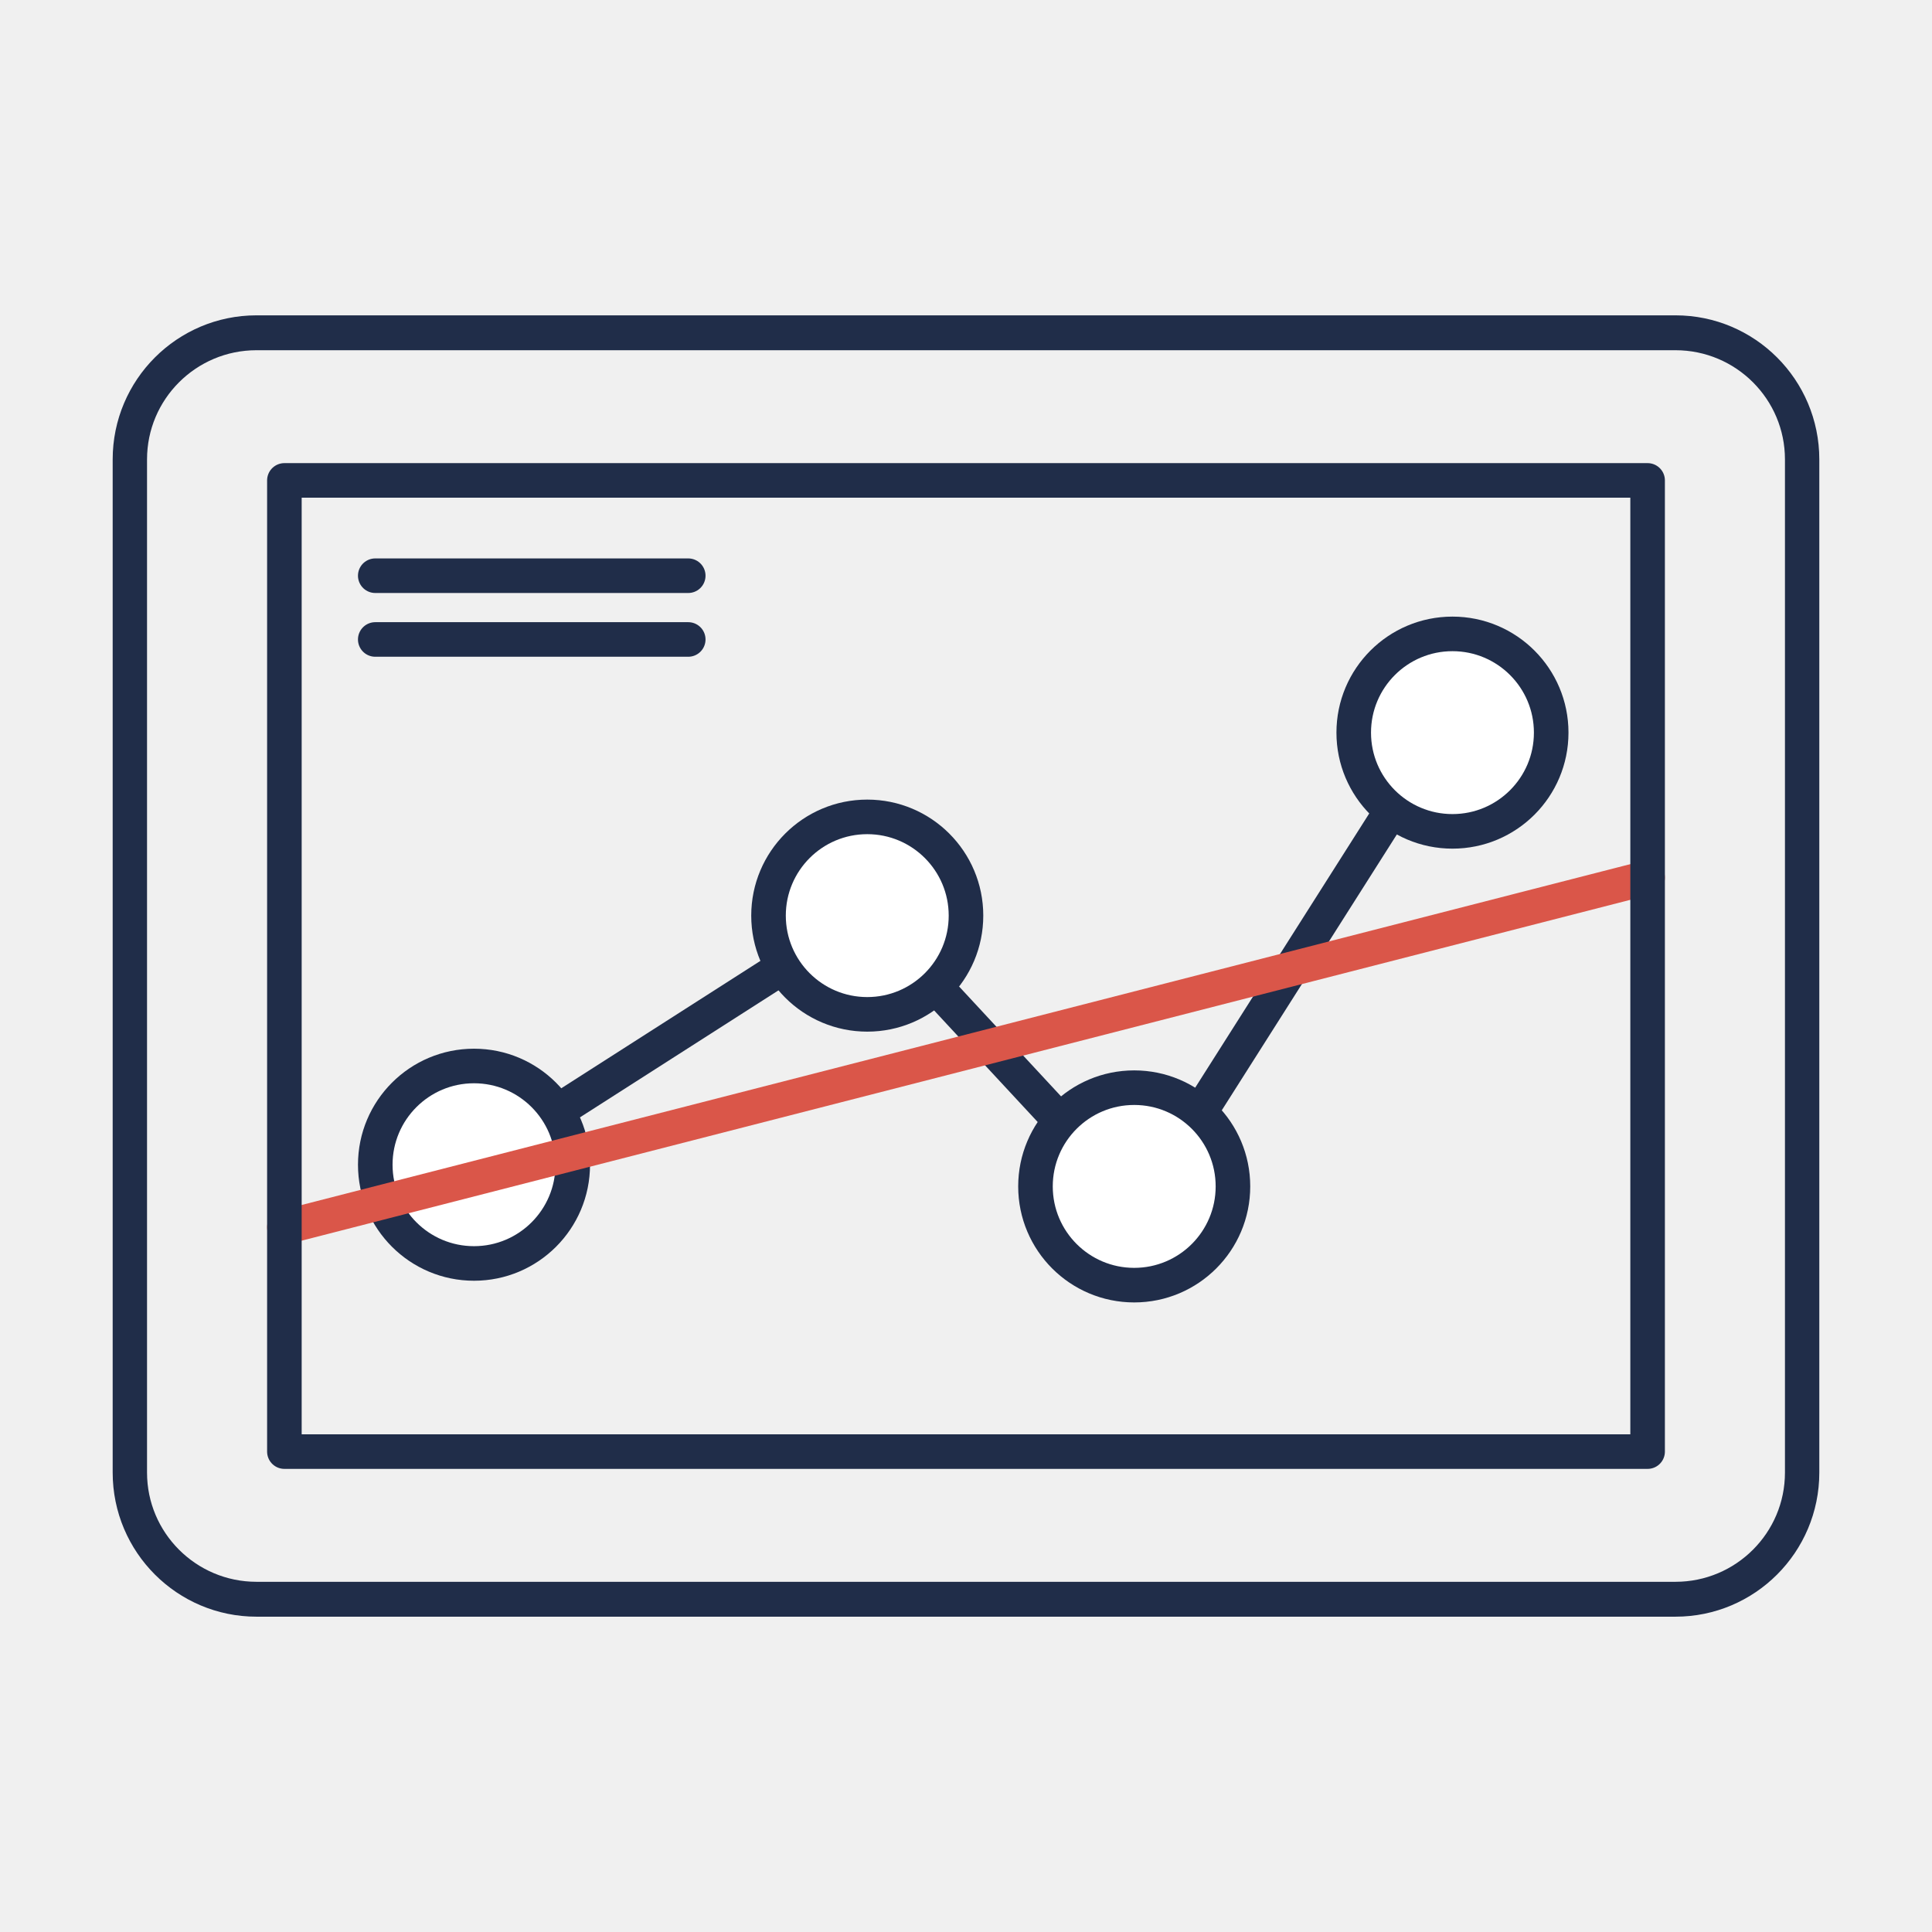
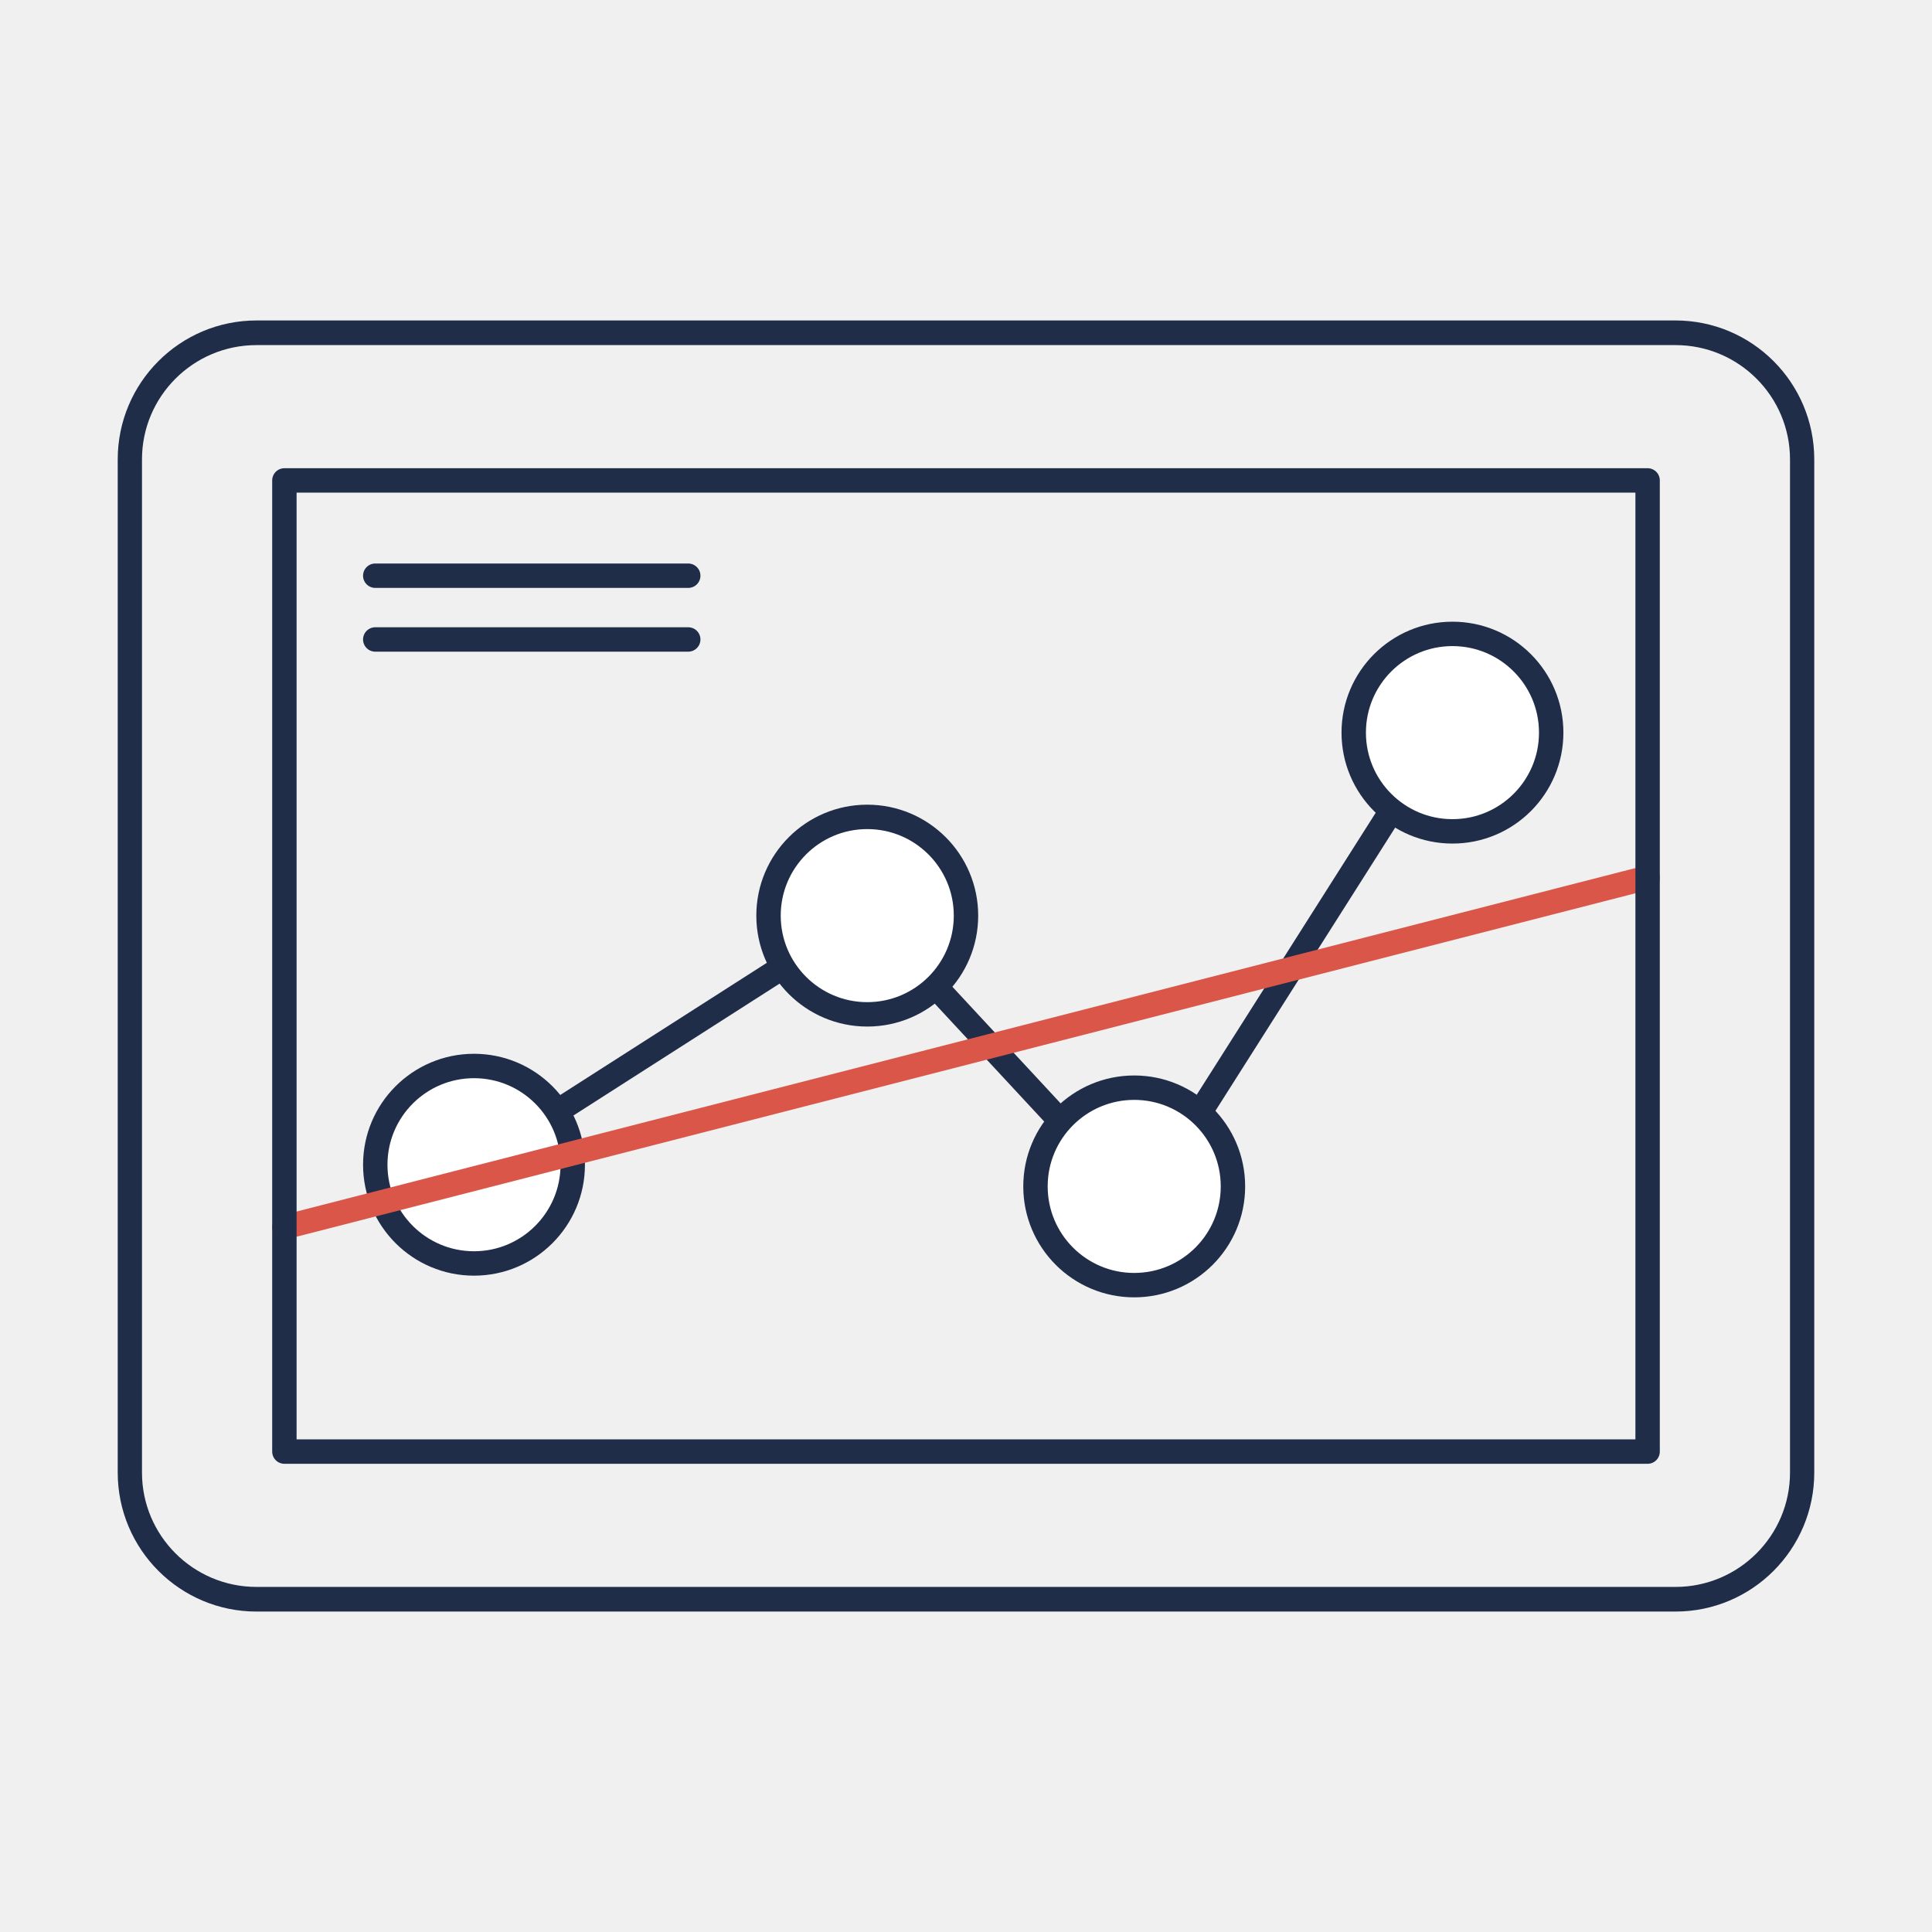
<svg xmlns="http://www.w3.org/2000/svg" width="100%" height="100%" viewBox="0 0 95 95" version="1.1" xml:space="preserve" style="fill-rule:evenodd;clip-rule:evenodd;stroke-linecap:round;stroke-miterlimit:1;">
  <g transform="matrix(1.05583,0,0,1.07212,-3.21659,6.85592)">
-     <path d="M86.975,14.676C86.975,11.47 84.333,8.868 81.077,8.868L14.992,8.868C11.737,8.868 9.094,11.47 9.094,14.676L9.094,61.144C9.094,64.35 11.737,66.953 14.992,66.953L81.077,66.953C84.333,66.953 86.975,64.35 86.975,61.144L86.975,14.676Z" style="fill:none;stroke:rgb(32,45,73);stroke-width:1.6px;" />
+     <path d="M86.975,14.676C86.975,11.47 84.333,8.868 81.077,8.868L14.992,8.868C11.737,8.868 9.094,11.47 9.094,14.676L9.094,61.144C9.094,64.35 11.737,66.953 14.992,66.953L81.077,66.953C84.333,66.953 86.975,64.35 86.975,61.144L86.975,14.676Z" style="fill:none;stroke:rgb(32,45,73);stroke-width:1.13px;" />
  </g>
  <g transform="matrix(1,0,0,1,-0.0619967,-0.45153)">
    <g transform="matrix(1,0,0,1,-0.005,10.2231)">
-       <path d="M23.375,47.495L42.713,35.123L56.124,49.572L71.487,25.366" style="fill:none;stroke:rgb(32,45,73);stroke-width:1.7px;" />
+       <path d="M23.375,47.495L42.713,35.123L56.124,49.572L71.487,25.366" style="fill:none;stroke:rgb(32,45,73);stroke-width:1.2px;" />
    </g>
    <g transform="matrix(1,0,0,1,46.9351,-13.3288)">
-       <circle cx="24.547" cy="49.805" r="4.855" style="fill:white;stroke:rgb(32,45,73);stroke-width:1.7px;" />
+       <circle cx="24.547" cy="49.805" r="4.855" style="fill:white;stroke:rgb(32,45,73);stroke-width:1.2px;" />
    </g>
    <g transform="matrix(1,0,0,1,31.2863,8.98453)">
-       <circle cx="24.547" cy="49.805" r="4.855" style="fill:white;stroke:rgb(32,45,73);stroke-width:1.7px;" />
+       <circle cx="24.547" cy="49.805" r="4.855" style="fill:white;stroke:rgb(32,45,73);stroke-width:1.2px;" />
    </g>
    <g transform="matrix(1,0,0,1,18.1595,-4.33079)">
-       <circle cx="24.547" cy="49.805" r="4.855" style="fill:white;stroke:rgb(32,45,73);stroke-width:1.7px;" />
+       <circle cx="24.547" cy="49.805" r="4.855" style="fill:white;stroke:rgb(32,45,73);stroke-width:1.2px;" />
    </g>
    <g transform="matrix(1,0,0,1,-1.17722,7.91803)">
-       <circle cx="24.547" cy="49.805" r="4.855" style="fill:white;stroke:rgb(32,45,73);stroke-width:1.7px;" />
+       <circle cx="24.547" cy="49.805" r="4.855" style="fill:white;stroke:rgb(32,45,73);stroke-width:1.2px;" />
    </g>
    <g transform="matrix(1,0,0,1,-0.005,10.2231)">
-       <path d="M18.519,18.537L33.909,18.537" style="fill:none;stroke:rgb(32,45,73);stroke-width:1.7px;" />
+       <path d="M18.519,18.537L33.909,18.537" style="fill:none;stroke:rgb(32,45,73);stroke-width:1.2px;" />
    </g>
    <g transform="matrix(1,0,0,1,-0.005,7.22306)">
-       <path d="M18.519,24.672L33.909,24.672" style="fill:none;stroke:rgb(32,45,73);stroke-width:1.7px;" />
+       <path d="M18.519,24.672L33.909,24.672" style="fill:none;stroke:rgb(32,45,73);stroke-width:1.2px;" />
    </g>
    <g transform="matrix(1,0,0,1,-0.005,7.22306)">
-       <path d="M14.051,53.575L81.083,36.379" style="fill:none;stroke:rgb(218,86,73);stroke-width:1.7px;" />
+       <path d="M14.051,53.575L81.083,36.379" style="fill:none;stroke:rgb(218,86,73);stroke-width:1.2px;" />
    </g>
    <g transform="matrix(1,0,0,1,-0.005,10.2231)">
-       <rect x="14.051" y="13.851" width="67.032" height="47.755" style="fill:none;stroke:rgb(32,45,73);stroke-width:1.7px;stroke-linejoin:round;" />
+       <rect x="14.051" y="13.851" width="67.032" height="47.755" style="fill:none;stroke:rgb(32,45,73);stroke-width:1.2px;stroke-linejoin:round;" />
    </g>
  </g>
</svg>
